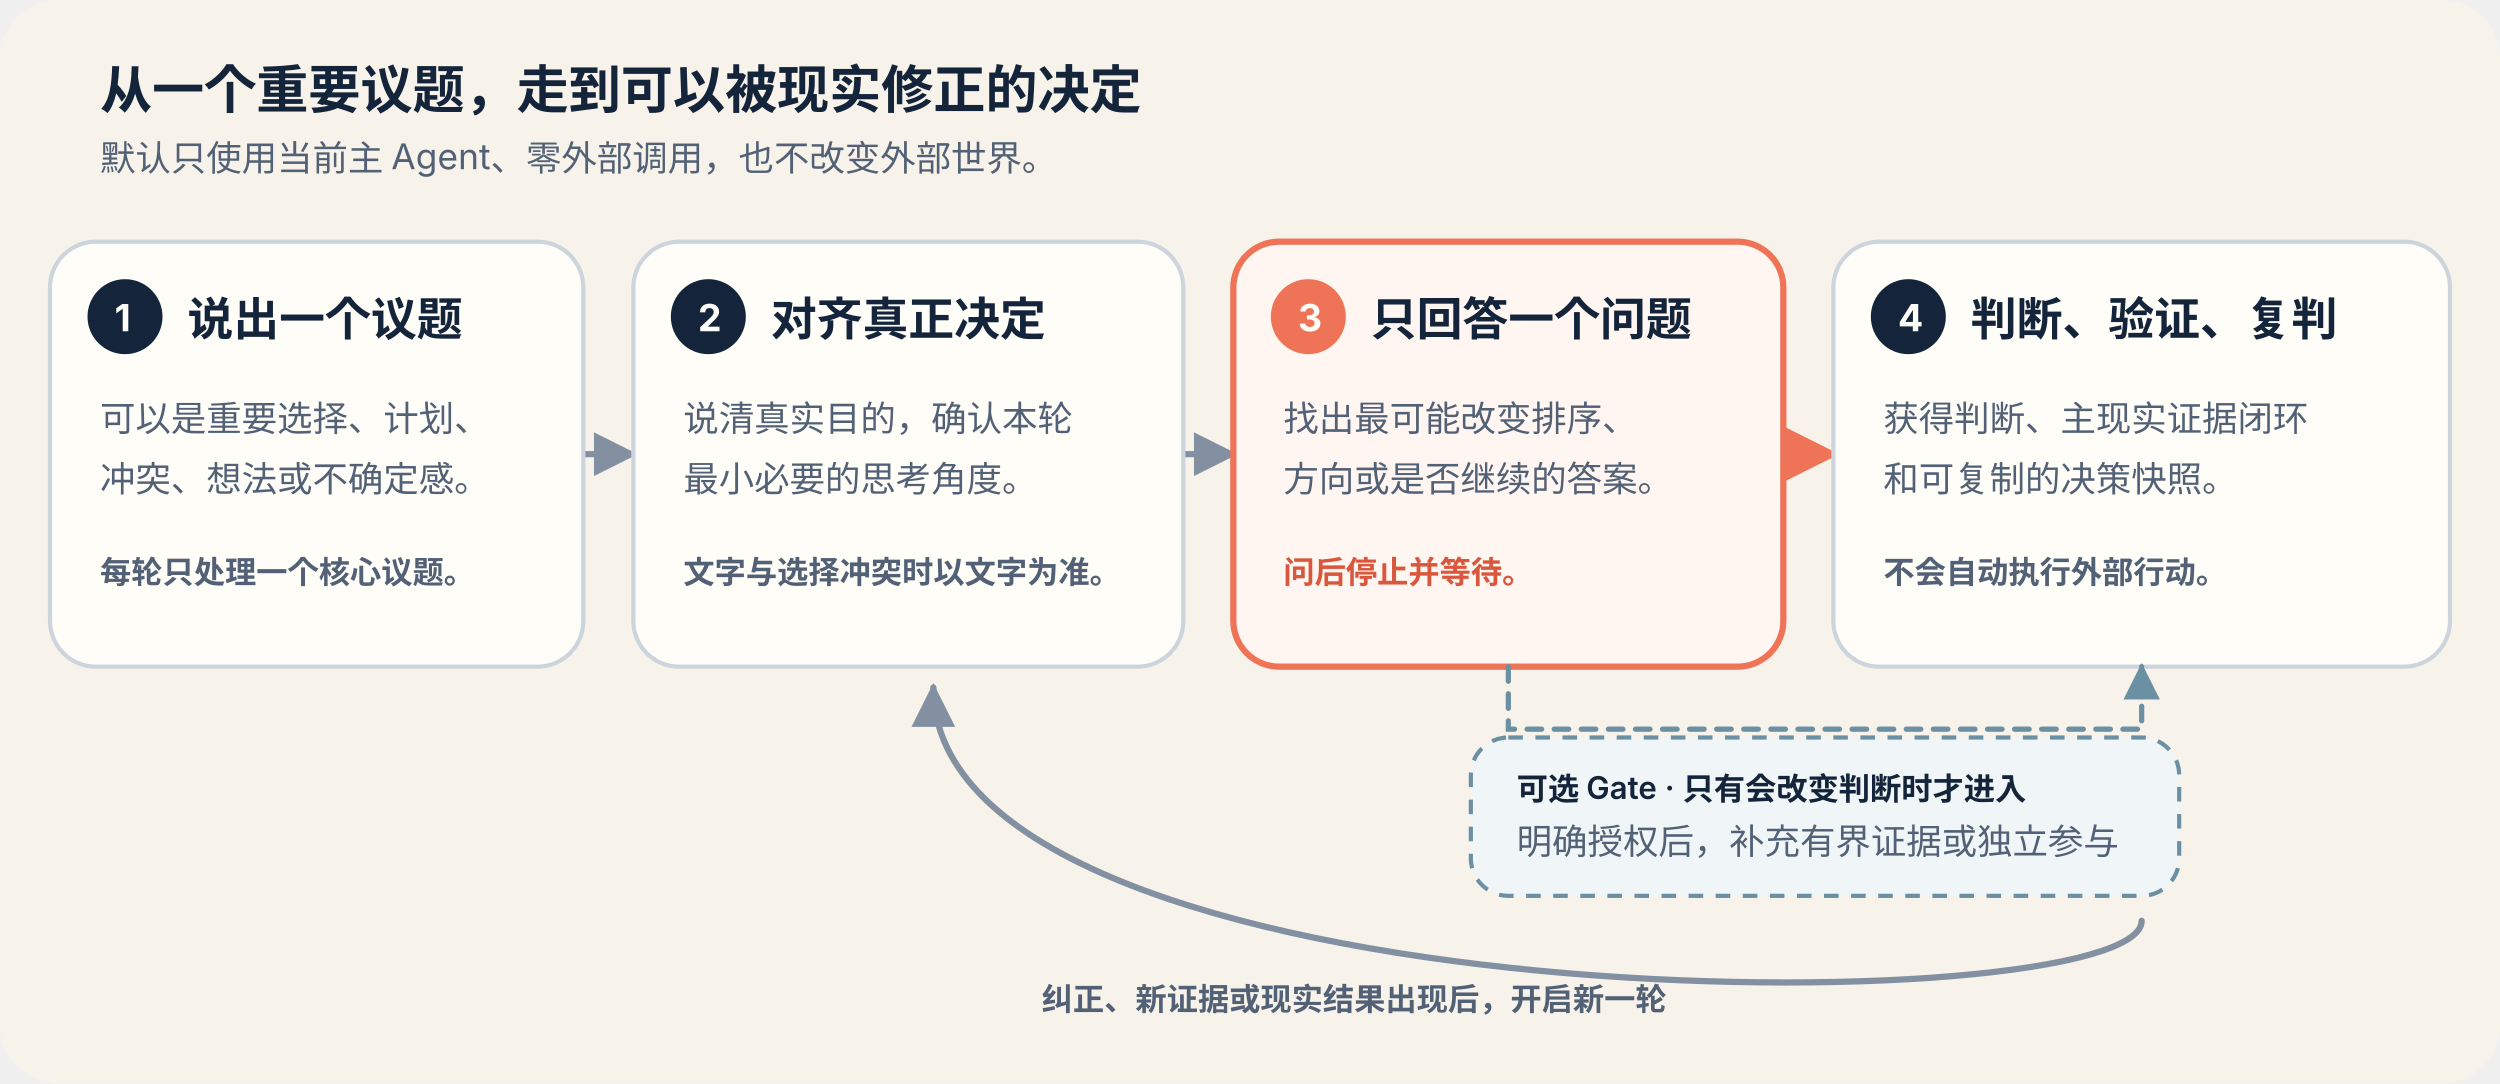
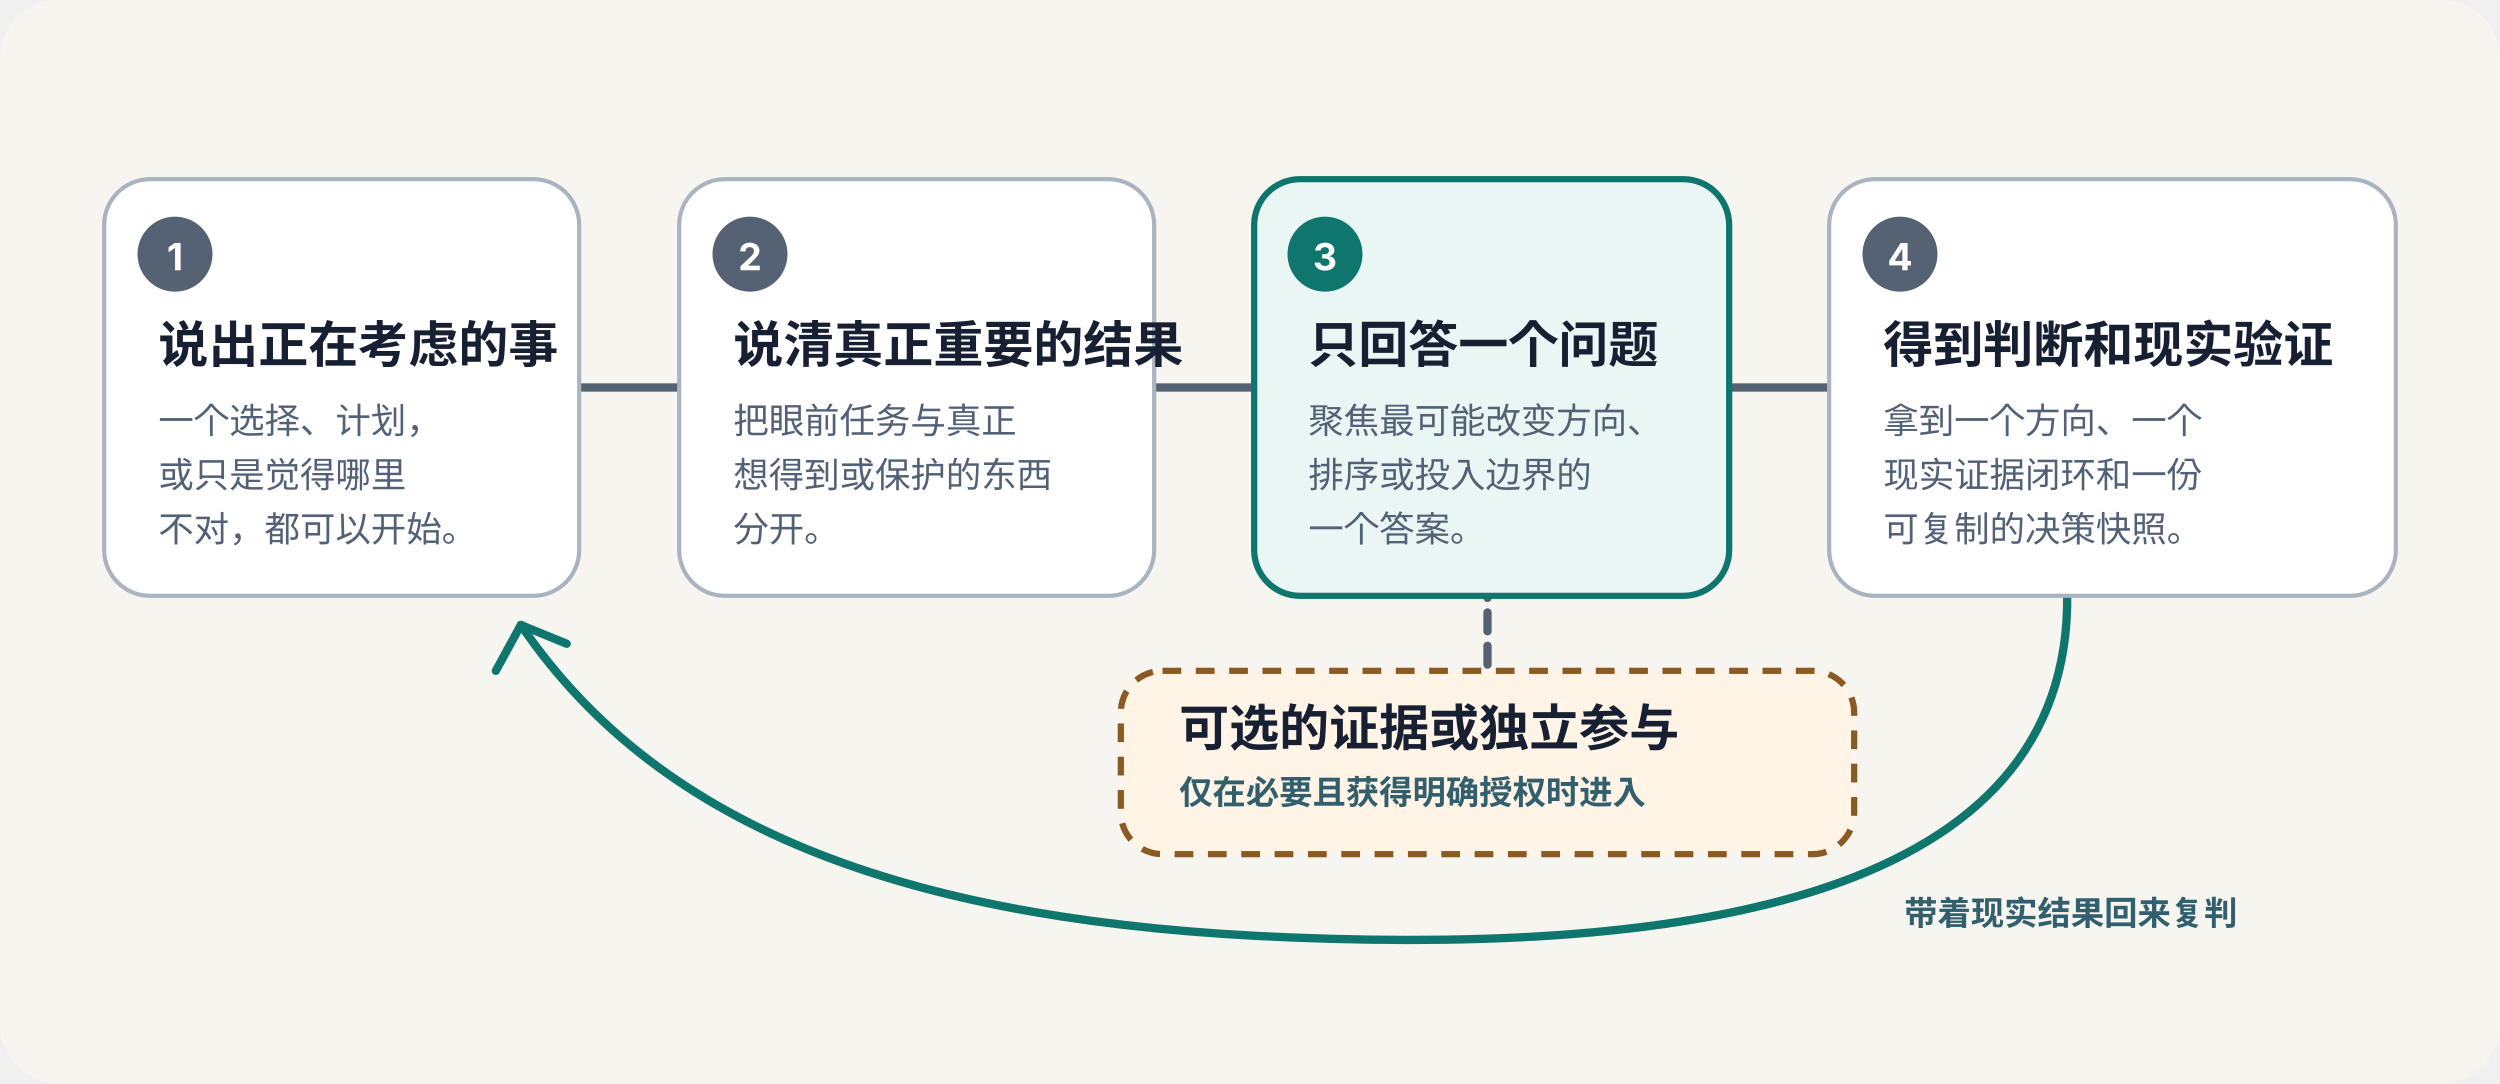
<svg xmlns="http://www.w3.org/2000/svg" width="1200" height="520" viewBox="0 0 1200 520" role="img" aria-labelledby="title desc">
-   <defs>
-     <style>
-       .bg { fill: #f7f3ea; }
-       .ink { fill: #14243a; }
-       .muted { fill: #526176; }
-       .card { fill: #fffdf8; stroke: #ccd4dc; stroke-width: 2; }
-       .accent-card { fill: #fff6f1; stroke: #ef7457; stroke-width: 3; }
-       .gate-card { fill: #f0f6f8; stroke: #6b8fa3; stroke-width: 2; stroke-dasharray: 7 6; }
-       .line { fill: none; stroke: #8290a2; stroke-width: 3; stroke-linecap: round; }
-       .accent-line { fill: none; stroke: #ef7457; stroke-width: 4; stroke-linecap: round; }
-       .gate-line { fill: none; stroke: #6b8fa3; stroke-width: 2.5; stroke-linecap: round; stroke-dasharray: 7 6; }
-       .number { font: 700 18px -apple-system, BlinkMacSystemFont, "PingFang SC", "Microsoft YaHei", sans-serif; }
-       .title { font: 700 25px -apple-system, BlinkMacSystemFont, "PingFang SC", "Microsoft YaHei", sans-serif; }
-       .heading { font: 700 22px -apple-system, BlinkMacSystemFont, "PingFang SC", "Microsoft YaHei", sans-serif; }
-       .body { font: 400 17px -apple-system, BlinkMacSystemFont, "PingFang SC", "Microsoft YaHei", sans-serif; }
-       .small { font: 600 15px -apple-system, BlinkMacSystemFont, "PingFang SC", "Microsoft YaHei", sans-serif; }
-     </style>
-     <marker id="arrow" viewBox="0 0 10 10" refX="9" refY="5" markerWidth="7" markerHeight="7" orient="auto-start-reverse">
-       <path d="M 0 0 L 10 5 L 0 10 z" fill="#8290a2" />
-     </marker>
-     <marker id="accent-arrow" viewBox="0 0 10 10" refX="9" refY="5" markerWidth="7" markerHeight="7" orient="auto-start-reverse">
-       <path d="M 0 0 L 10 5 L 0 10 z" fill="#ef7457" />
-     </marker>
-     <marker id="gate-arrow" viewBox="0 0 10 10" refX="9" refY="5" markerWidth="7" markerHeight="7" orient="auto-start-reverse">
-       <path d="M 0 0 L 10 5 L 0 10 z" fill="#6b8fa3" />
-     </marker>
-   </defs>
-   <rect class="bg" width="1200" height="520" rx="28" />
-   <text class="title ink" x="48" y="52">从一个重要议题，走到可以被现实修正的决定</text>
-   <text class="body muted" x="48" y="82">默认只使用当前主 Agent、零外部调用，也不改变外部世界。</text>
-   <path class="line" d="M280 218 H304" marker-end="url(#arrow)" />
-   <path class="line" d="M568 218 H592" marker-end="url(#arrow)" />
-   <path class="accent-line" d="M856 218 H880" marker-end="url(#accent-arrow)" />
-   <g transform="translate(24 116)">
-     <rect class="card" width="256" height="204" rx="22" />
-     <circle cx="36" cy="36" r="18" fill="#14243a" />
-     <text class="number" x="31" y="43" fill="#fffdf8">1</text>
-     <text class="heading ink" x="66" y="45">说出一个议题</text>
-     <text class="body muted" x="24" y="91">可以是重要选择、计划、</text>
-     <text class="body muted" x="24" y="120">冲突、想法或不确定感。</text>
-     <text class="small" x="24" y="164" fill="#526176">每轮只处理一个核心议题。</text>
+   <style>
+     .title { font: 700 24px -apple-system, BlinkMacSystemFont, "PingFang SC", "Microsoft YaHei", sans-serif; fill: #172033; }
+     .body { font: 400 17px -apple-system, BlinkMacSystemFont, "PingFang SC", "Microsoft YaHei", sans-serif; fill: #526176; }
+     .small { font: 600 16px -apple-system, BlinkMacSystemFont, "PingFang SC", "Microsoft YaHei", sans-serif; fill: #315F6D; }
+     .card { fill: #FFFFFF; stroke: #AAB4C0; stroke-width: 2; }
+     .accent { fill: #E9F6F3; stroke: #0F766E; stroke-width: 3; }
+     .gate { fill: #FFF4E5; stroke: #8A5A22; stroke-width: 3; stroke-dasharray: 9 7; }
+     .path { fill: none; stroke: #556274; stroke-width: 4; stroke-linecap: round; stroke-linejoin: round; }
+     .loop { fill: none; stroke: #0F766E; stroke-width: 4; stroke-linecap: round; stroke-linejoin: round; }
+     .number { font: 700 18px -apple-system, BlinkMacSystemFont, "Segoe UI", sans-serif; fill: #FFFFFF; text-anchor: middle; dominant-baseline: middle; }
+   </style>
+   <rect width="1200" height="520" rx="28" fill="#F7F5EF" />
+   <path class="path" d="M278 186 H326 M554 186 H602 M830 186 H878" />
+   <path class="path" d="M714 278 V322" stroke-dasharray="9 7" />
+   <path id="reassessment-loop" class="loop" d="M992 278 C1000 428 820 458 620 450 C440 443 318 400 250 300" />
+   <path class="loop" d="M250 300 L238 322 M250 300 L272 309" />
+   <g id="step-1">
+     <rect class="card" x="50" y="86" width="228" height="200" rx="22" />
+     <circle cx="84" cy="122" r="18" fill="#556274" />
+     <text class="number" x="84" y="123">1</text>
+     <text class="title" x="76" y="174">说出正在考虑的事</text>
+     <text class="body" x="76" y="208">一个选择、计划，</text>
+     <text class="body" x="76" y="234">或只是觉得哪里</text>
+     <text class="body" x="76" y="260">不对，都可以开始。</text>
  </g>
-   <g transform="translate(304 116)">
-     <rect class="card" width="264" height="204" rx="22" />
-     <circle cx="36" cy="36" r="18" fill="#14243a" />
-     <text class="number" x="31" y="43" fill="#fffdf8">2</text>
-     <text class="heading ink" x="66" y="45">对齐真正决定</text>
-     <text class="body muted" x="24" y="91">说清真实目的，确认本轮</text>
-     <text class="body muted" x="24" y="120">最小必要的思考角度。</text>
-     <text class="small" x="24" y="164" fill="#526176">文字与选择冲突时以文字为准。</text>
+   <g id="step-2">
+     <rect class="card" x="326" y="86" width="228" height="200" rx="22" />
+     <circle cx="360" cy="122" r="18" fill="#556274" />
+     <text class="number" x="360" y="123">2</text>
+     <text class="title" x="352" y="174">说清真正重要的结果</text>
+     <text class="body" x="352" y="208">把眼前任务与真正</text>
+     <text class="body" x="352" y="234">想得到或保护的东西</text>
+     <text class="body" x="352" y="260">分开。</text>
  </g>
-   <g transform="translate(592 116)">
-     <rect class="accent-card" width="264" height="204" rx="22" />
-     <circle cx="36" cy="36" r="18" fill="#ef7457" />
-     <text class="number" x="31" y="43" fill="#fffdf8">3</text>
-     <text class="heading ink" x="66" y="45">只回答一个问题</text>
-     <text class="body muted" x="24" y="91">找出最可能改变排序、</text>
-     <text class="body muted" x="24" y="120">方向或是否继续的答案。</text>
-     <text class="small" x="24" y="164" fill="#d9573c">问后停止并等待。</text>
+   <g id="step-3">
+     <rect class="accent" x="602" y="86" width="228" height="200" rx="22" />
+     <circle cx="636" cy="122" r="18" fill="#0F766E" />
+     <text class="number" x="636" y="123">3</text>
+     <text class="title" x="628" y="174">只回答一个问题</text>
+     <text class="body" x="628" y="208">聚焦最可能改变方向、</text>
+     <text class="body" x="628" y="234">排序或投入边界的</text>
+     <text class="body" x="628" y="260">一个答案。</text>
  </g>
-   <g transform="translate(880 116)">
-     <rect class="card" width="296" height="204" rx="22" />
-     <circle cx="36" cy="36" r="18" fill="#14243a" />
-     <text class="number" x="31" y="43" fill="#fffdf8">4</text>
-     <text class="heading ink" x="66" y="45">判断、验证、复判</text>
-     <text class="body muted" x="24" y="91">获得判断、主现实证据闭环</text>
-     <text class="body muted" x="24" y="120">和可复制的决策快照。</text>
-     <text class="small" x="24" y="164" fill="#526176">不会自动执行外部行动。</text>
+   <g id="step-4">
+     <rect class="card" x="878" y="86" width="272" height="200" rx="22" />
+     <circle cx="912" cy="122" r="18" fill="#556274" />
+     <text class="number" x="912" y="123">4</text>
+     <text class="title" x="904" y="174">得到判断和现实验证</text>
+     <text class="body" x="904" y="208">拿到一个方向、一个</text>
+     <text class="body" x="904" y="234">现实证据闭环和一份</text>
+     <text class="body" x="904" y="260">可复制的决策快照。</text>
  </g>
-   <path class="gate-line" d="M724 320 V350 H1028 V320" marker-end="url(#gate-arrow)" />
-   <g transform="translate(706 354)">
-     <rect class="gate-card" width="340" height="76" rx="18" />
-     <text class="small ink" x="22" y="30">可选 Gate · 只有会改变判断时才进入</text>
-     <text class="body muted" x="22" y="56">明确授权后，补充有界证据或独立参与</text>
+   <g id="optional-gate">
+     <rect class="gate" x="538" y="322" width="352" height="88" rx="20" />
+     <text class="title" x="566" y="358">可选的证据或独立参与</text>
+     <text class="small" x="566" y="386">仅在必要且获得明确授权时进入</text>
  </g>
-   <path class="line" d="M1028 442 C1028 492 448 493 448 330" marker-end="url(#arrow)" />
-   <text class="small muted" x="500" y="485">纠正、新证据或现实结果出现后，开启新一轮</text>
+   <text class="small" x="914" y="444">带着现实结果回来复判</text>
</svg>
